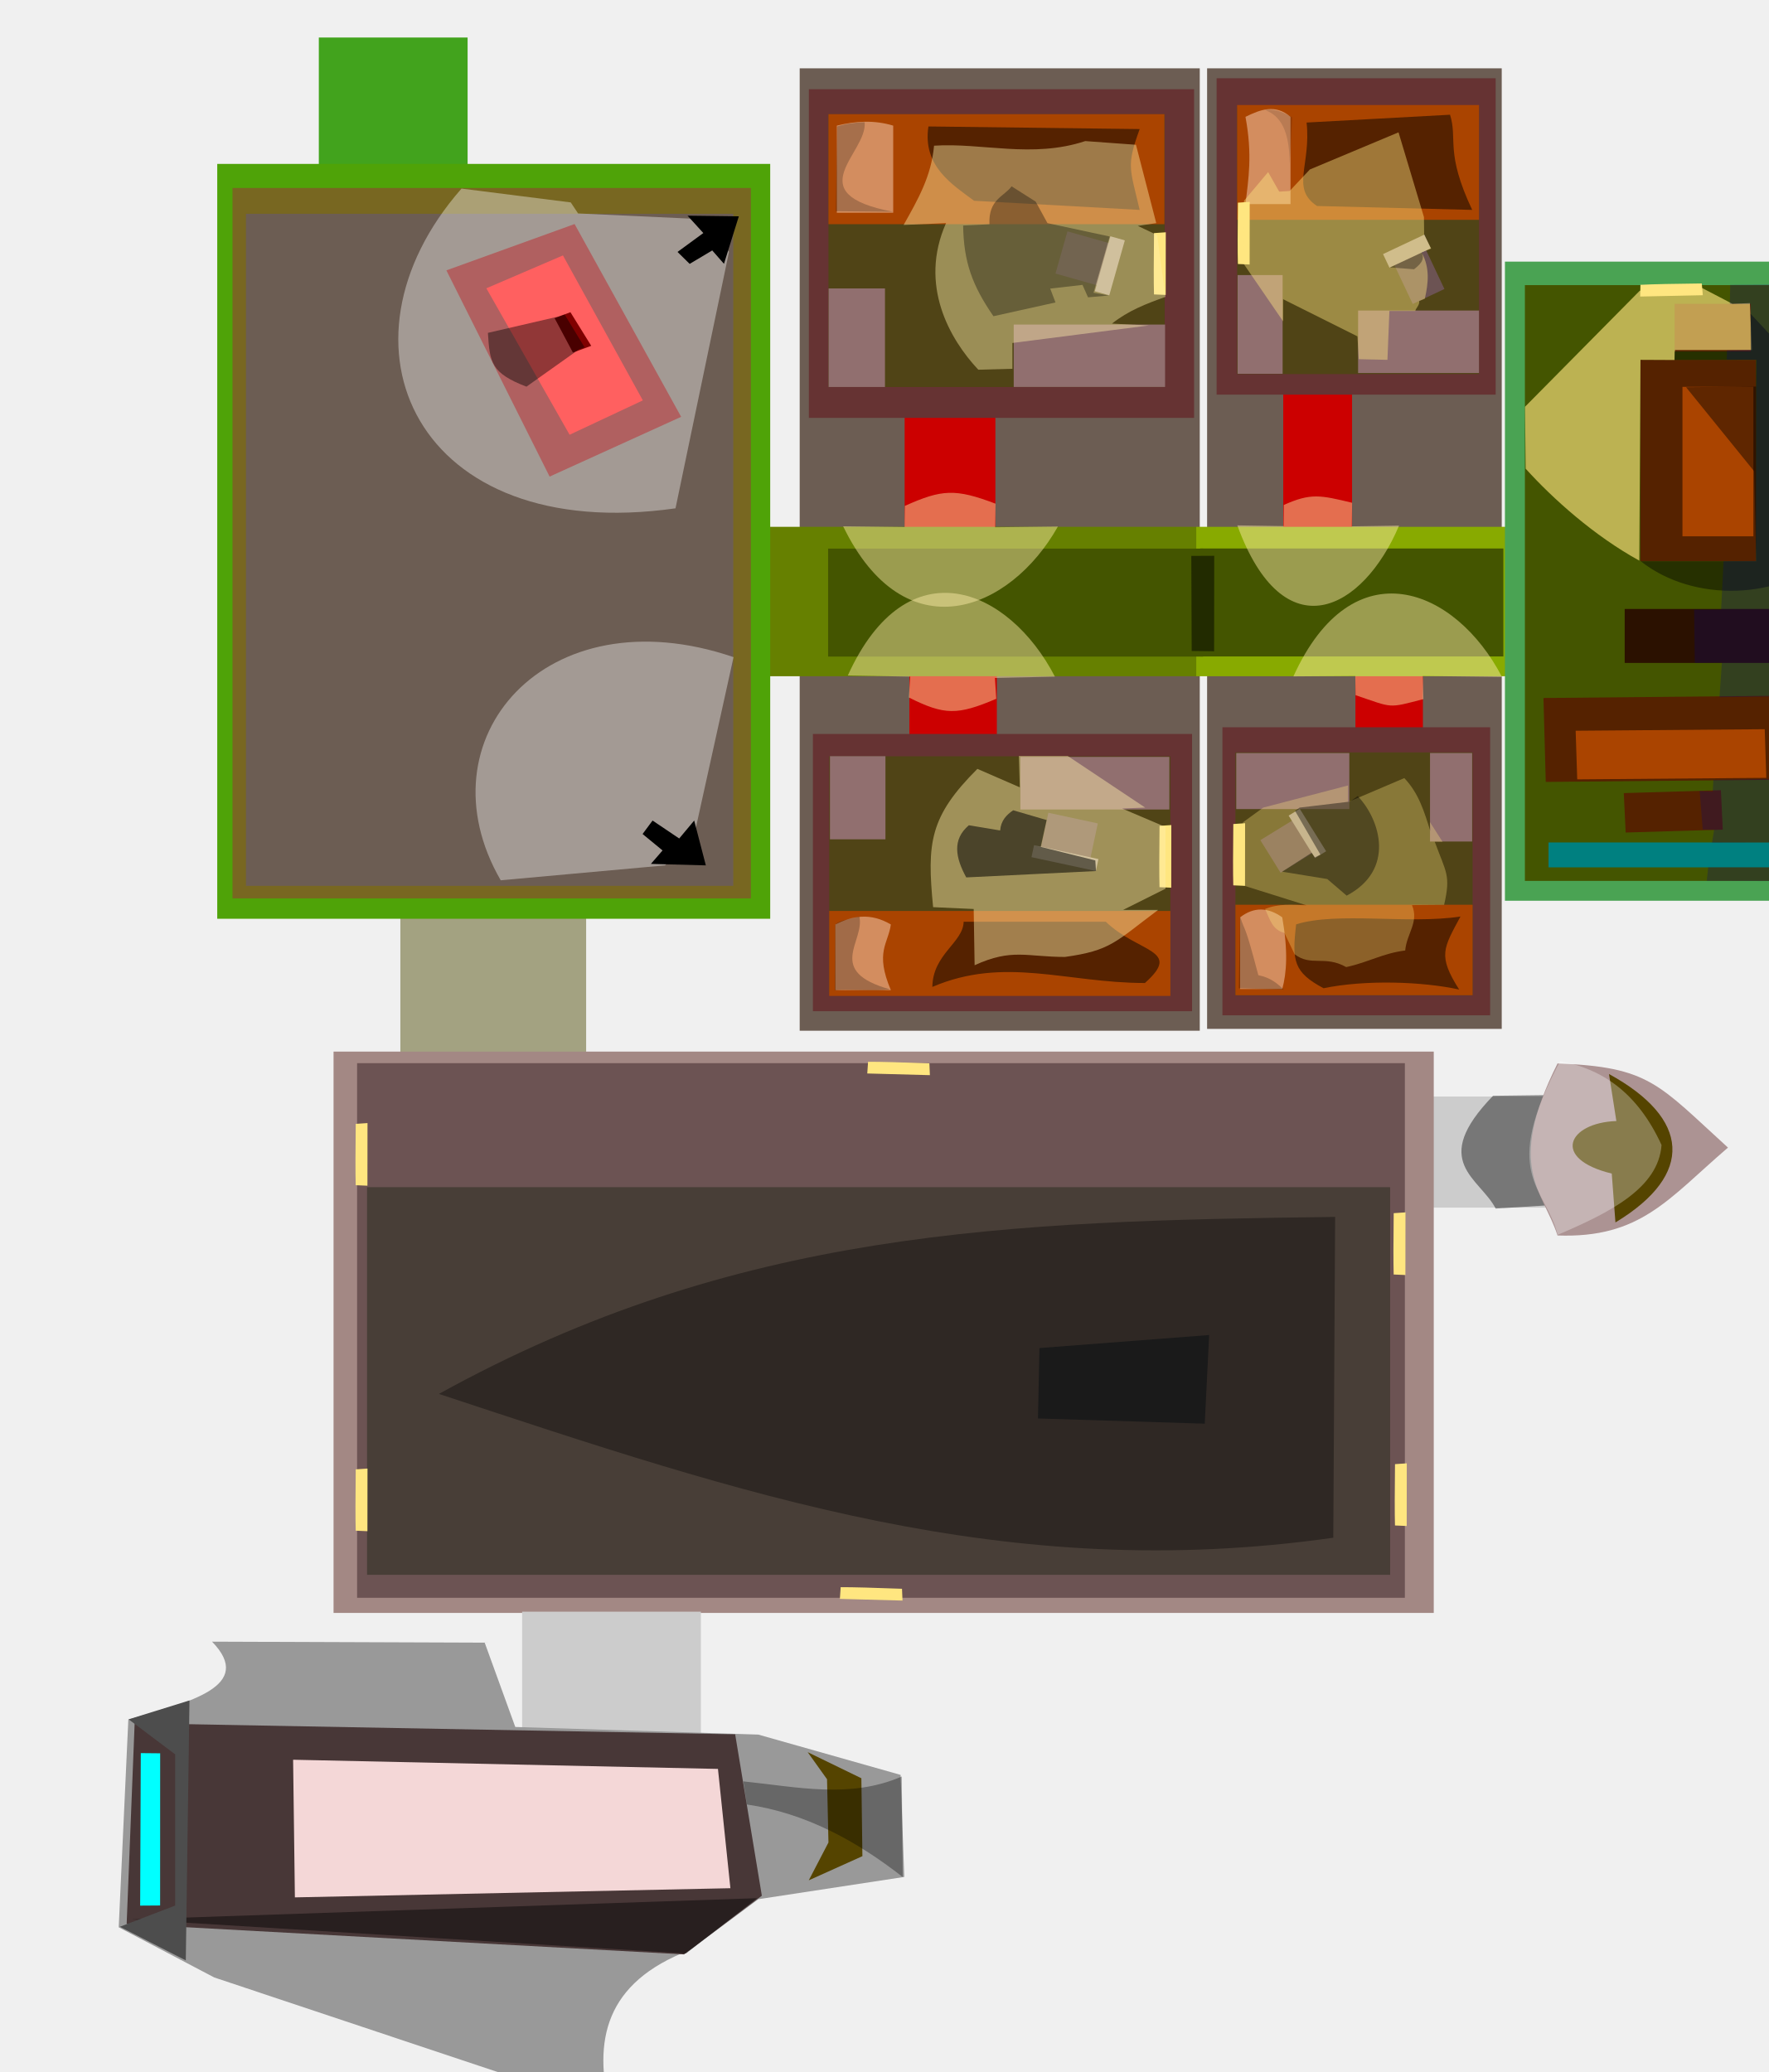
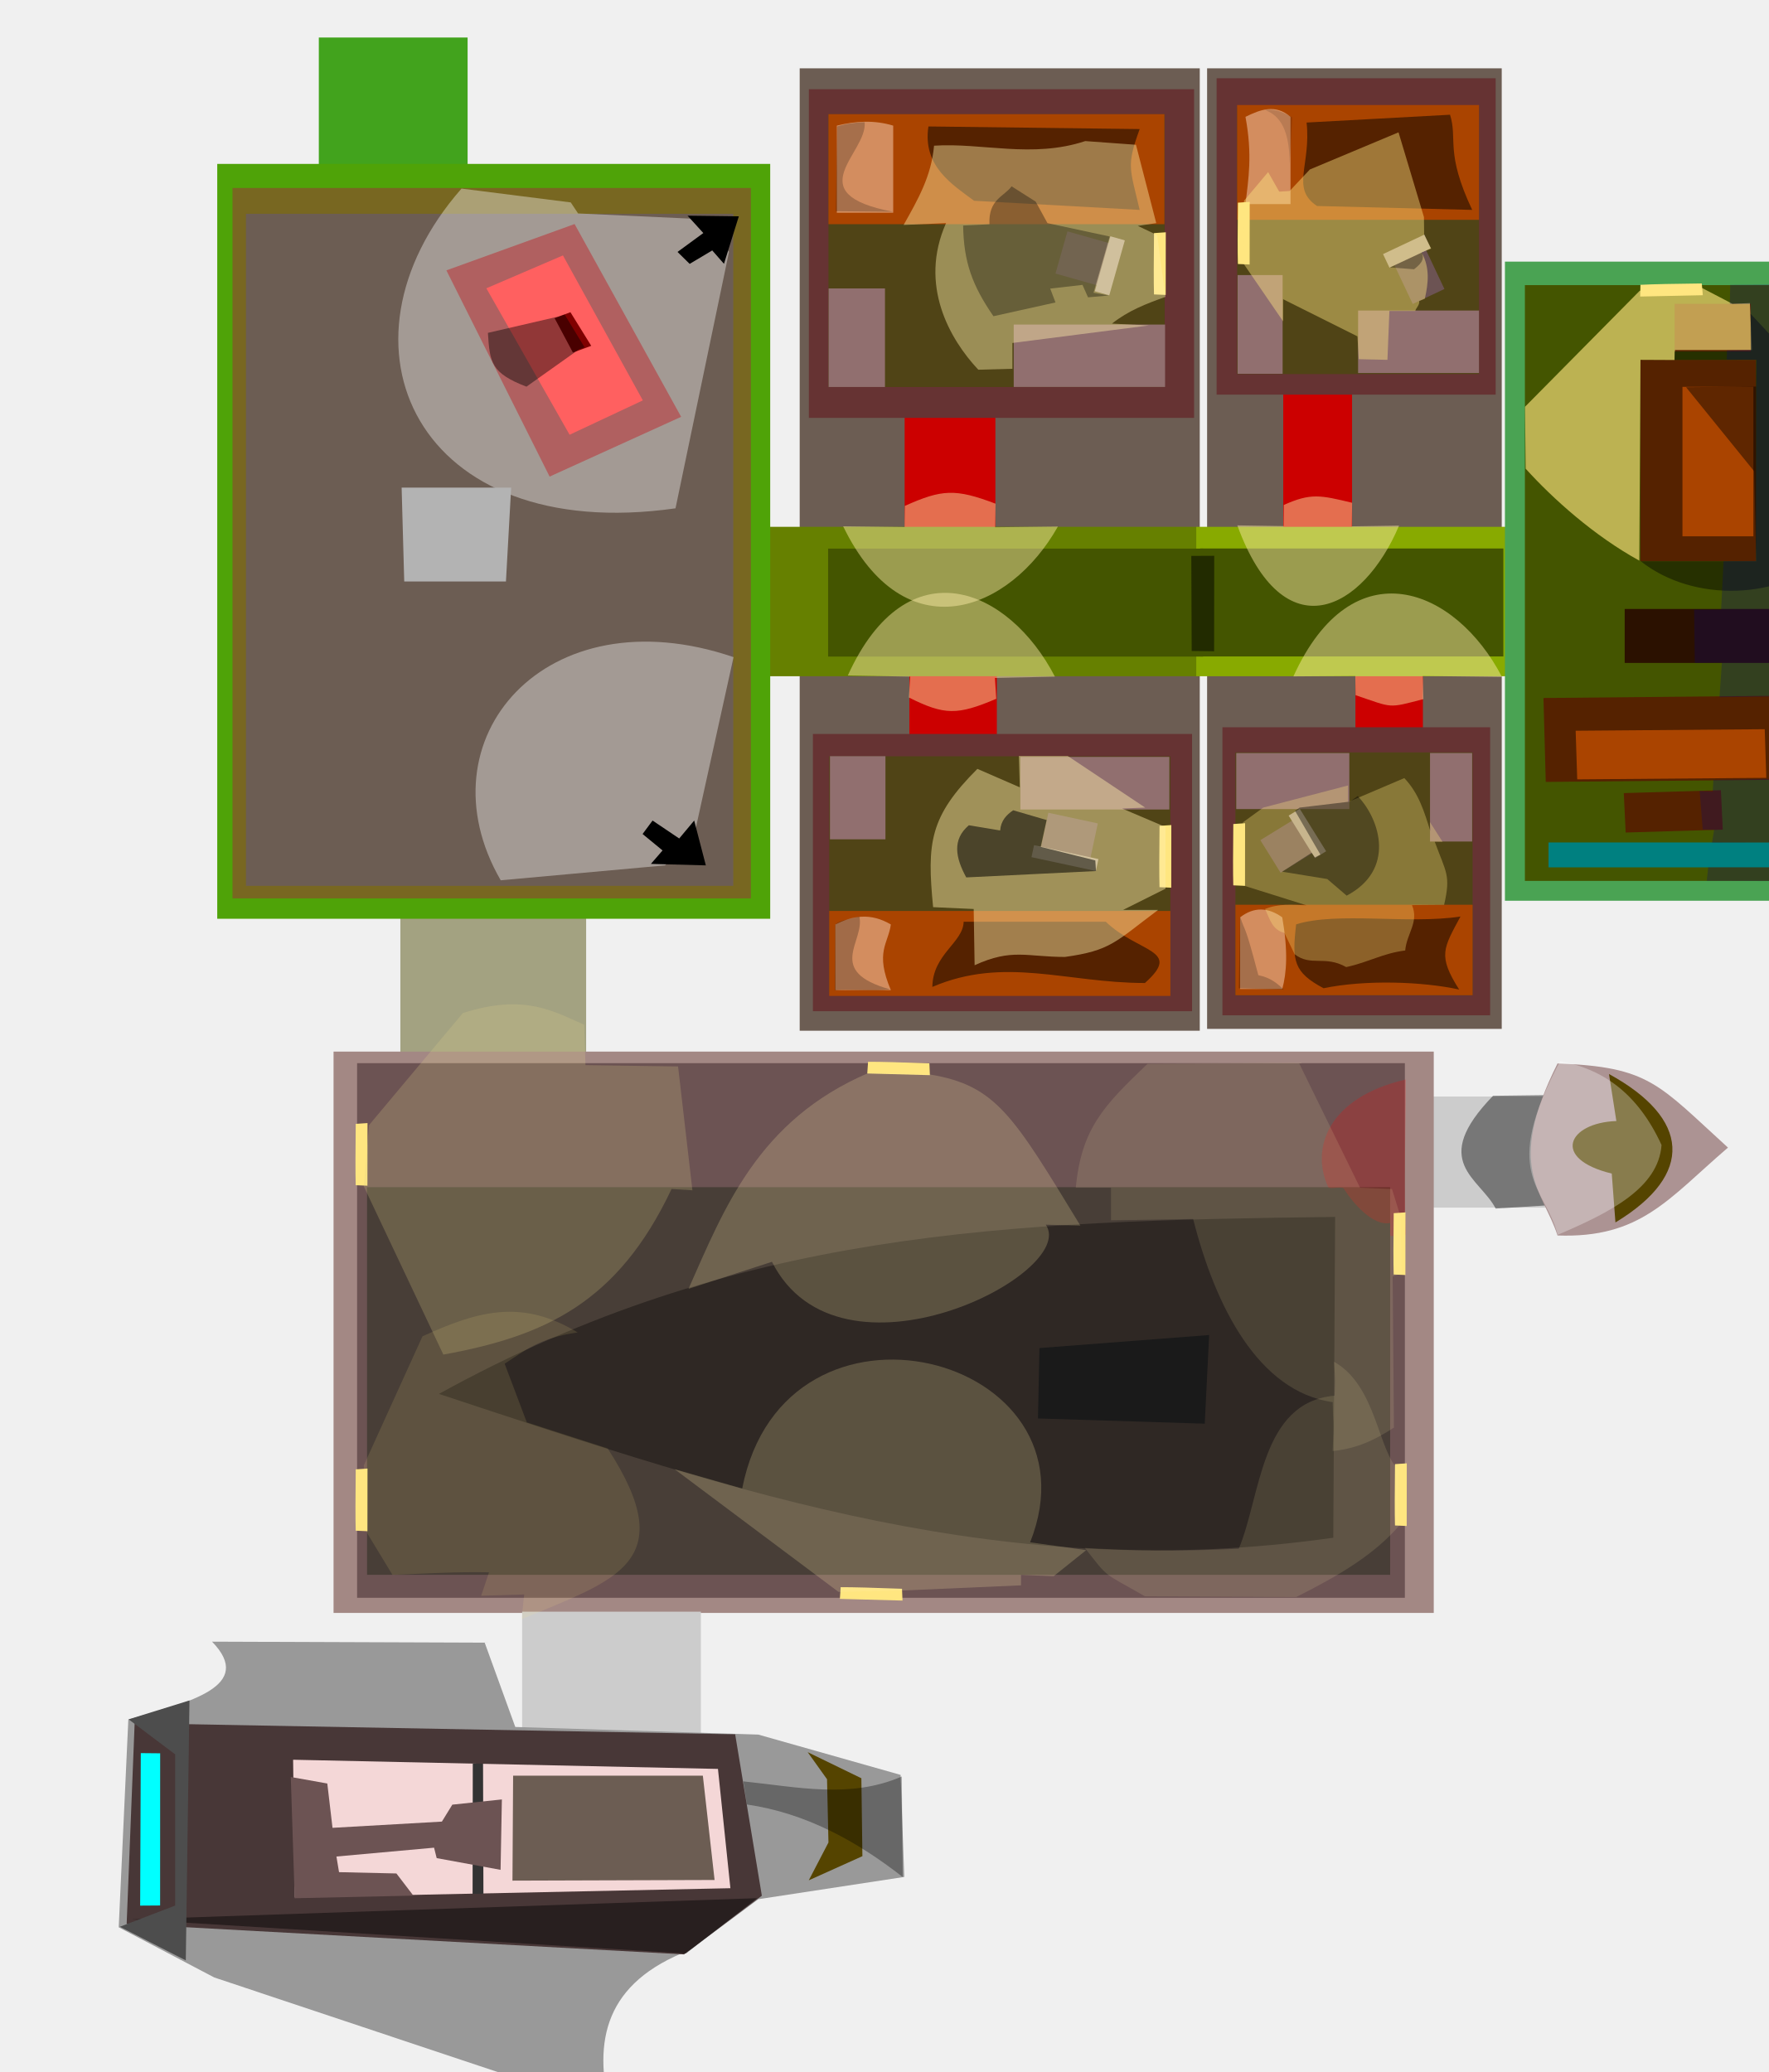
<svg xmlns="http://www.w3.org/2000/svg" height="100%" width="100%" version="1.1" id="svg2985">
  <defs id="defs3038" />
  <path style="fill:#cccccc;stroke:none" d="M 599.166,516.304 670.226,516.304 670.226,468.811 599.166,468.811 599.166,516.304" id="RLS BOHR 2-entry" />
  <path style="opacity:0.417;fill:#000000;stroke:none" d="M 660.235,468.212 661.907,515.312 639.332,516.705 C 632.492,503.48 610.761,496.807 638.218,468.491 z" id="RLS BOHR 2-shadow" />
  <path id="RLS BOHR 2" d="M 665.77,454.673 C 643.423,499.354 659.674,509.203 665.77,528.217 701.343,529.466 713.051,512.594 738.637,490.639 708.723,463.455 705.144,456.12 665.77,454.673" style="fill:#ac9393;stroke:none" />
  <path style="fill:#a3a281;stroke:none" d="M 171.133,450.149 250.547,450.149 250.547,390.518 171.133,390.518 171.133,450.149" id="hangar-entry" />
  <path style="fill:#a38884;stroke:none" d="M 142.58,689.584 612.868,689.584 612.868,449.596 142.58,449.596 142.58,689.584" id="hangar-walls" />
  <path style="fill:#6c5353;stroke:none" d="M 152.642,683.111 600.52,683.111 600.52,454.543 152.642,454.543 152.642,683.111" id="hangar" />
  <path id="hangar-pit" d="M 156.897,507.567 594.227,507.567 594.227,673.302 156.897,673.302 156.897,507.567" style="fill:#483e37;fill-opacity:1;fill-rule:nonzero;stroke:none" />
+   <path style="opacity:0.211;fill:#ff0000;stroke:none" d="M 600.872,461.523 C 567.675,469.233 560.135,490.932 567.707,507.433 568.31,508.748 573.608,506.964 574.398,508.203 578.3,514.324 586.839,524.38 594.234,522.86 594.344,524.359 594.088,526.47 594.272,528.178 594.525,528.926 599.175,527.815 600.872,527.853 600.11,505.381 600.872,483.625 600.872,461.523 z" id="hangar-pod-light" />
  <path style="fill:#6c5d53;fill-opacity:1;fill-rule:nonzero;stroke:none" d="M 515.986,29.211 641.923,29.211 641.923,439.886 515.986,439.886 515.986,29.211" id="dorms 2-shielding" />
  <path id="dorms 1-shielding" d="M 341.834,29.211 512.844,29.211 512.844,440.674 341.834,440.674 341.834,29.211" style="fill:#6c5d53;fill-opacity:1;fill-rule:nonzero;stroke:none" />
  <path style="fill:#cc0000;stroke:none" d="M 579.395,319.126 608.227,319.126 608.227,285.874 579.395,285.874 579.395,319.126" id="pod 4-entry" />
  <path id="pod 2-entry" d="M 388.726,320.754 426.109,320.754 426.109,285.884 388.726,285.884 388.726,320.754" style="fill:#cc0000;stroke:none" />
  <path style="fill:#cc0000;stroke:none" d="M 548.531,226.801 577.949,226.801 577.949,157.89 548.531,157.89 548.531,226.801" id="pod 3-entry" />
  <path style="fill:#88aa00;stroke:none" d="M 511.248,289.114 668.45,289.114 668.45,225.239 511.248,225.239 511.248,289.114" id="dorms 2" />
  <path style="fill:#cccccc;stroke:none" d="M 223.185,743.874 299.602,743.874 299.602,689.058 223.185,689.058 223.185,743.874" id="LSS DAEDALUS-entry" />
  <path style="fill:#999999;stroke:none" d="M 260.762,901.903 C 253.5,872.551 258.474,847.555 294.861,833.739 L 324.143,811.984 386.531,802.463 384.968,758.833 324.143,741.602 220.262,738.346 207.188,702.304 90.642,701.871 C 109.044,720.79 81.3,727.8 54.858,735.146 L 50.748,823.988 91.593,845.443 260.762,901.903" id="LSS DAEDALUS" />
  <path style="fill:#1f13a3;stroke:none" d="M 685.635,373.232 806.754,373.232 806.754,117.93 685.635,117.93 685.635,373.232" id="lounge-window" />
  <path style="fill:#cc0000;stroke:none" d="M 386.691,227.284 425.487,227.284 425.487,164.05 386.691,164.05 386.691,227.284" id="pod 1-entry" />
  <path style="fill:#663333;stroke:none" d="M 347.48,432.323 509.558,432.323 509.558,313.796 347.48,313.796 347.48,432.323" id="path3203" />
  <path style="fill:#663333;stroke:none" d="M 522.54,434.078 636.968,434.078 636.968,310.937 522.54,310.937 522.54,434.078" id="path3205" />
  <path style="fill:#663333;stroke:none" d="M 520.051,168.728 639.34,168.728 639.34,33.453 520.051,33.453 520.051,168.728" id="path3201" />
  <path style="fill:#663333;stroke:none" d="M 345.757,178.659 510.425,178.659 510.425,38.14 345.757,38.14 345.757,178.659" id="path3199" />
  <path style="fill:#4aa353;stroke:none" d="M 643.294,385.1 790.985,385.1 790.985,111.855 643.294,111.855 643.294,385.1" id="lounge-hull" />
  <path style="fill:#668000;stroke:none" d="M 323.391,289.114 511.346,289.114 511.346,225.239 323.391,225.239 323.391,289.114" id="dorms 1" />
  <path style="fill:#42a31d;stroke:none" d="M 136.284,72.083 199.879,72.083 199.879,16.043 136.284,16.043 136.284,72.083" id="elevator-shaft-1" />
  <path style="fill:#4fa308;stroke:none" d="M 92.863,392.805 329.23,392.805 329.23,70.08 92.863,70.08 92.863,392.805" id="main hall 1-walls" />
  <path id="LSS DAEDALUS-windshield" d="M 345.715,803.905 354.129,787.734 353.522,760.693 345.247,749.118 368.196,760.272 368.639,793.585 345.715,803.905" style="fill:#554400;stroke:none" />
  <path id="main hall 1" d="M 99.388,80.374 320.966,80.374 320.966,384.093 99.388,384.093 99.388,80.374" style="fill:#786721;fill-opacity:1;fill-rule:nonzero;stroke:none" />
  <path style="fill:#6c5d53;fill-opacity:1;fill-rule:nonzero;stroke:none" d="M 105.132,91.407 313.443,91.407 313.443,378.73 105.132,378.73 105.132,91.407" id="main hall 1-generators" />
  <path style="opacity:0.376;fill:#ffffff;stroke:none" d="M 296.737,357.13 313.559,280.949 C 233.263,253.557 179.216,316.136 214.034,376.355 L 284.283,369.985 z" id="main hall 1-spotlight2-flash" />
  <path id="LSS DAEDALUS-hull" d="M 292.391,835.583 325.655,810.489 314.25,741.482 57.555,736.744 54.141,822.582" style="fill:#483737;stroke:none" />
  <path id="pod 1" d="M 354.135,48.85 497.849,48.85 497.849,165.468 354.135,165.468 354.135,48.85" style="fill:#504416;fill-opacity:1;fill-rule:nonzero;stroke:none" />
  <path id="pod 3" d="M 528.823,46.072 632.211,46.072 632.211,159.935 528.823,159.935 528.823,46.072" style="fill:#504416;fill-opacity:1;fill-rule:nonzero;stroke:none" />
  <path id="pod 2" d="M 354.447,323.327 500.294,323.327 500.294,424.174 354.447,424.174 354.447,323.327" style="fill:#504416;fill-opacity:1;fill-rule:nonzero;stroke:none" />
  <path id="pod 4" d="M 528.095,321.666 629.477,321.666 629.477,425.533 528.095,425.533 528.095,321.666" style="fill:#504416;fill-opacity:1;fill-rule:nonzero;stroke:none" />
  <path id="lounge" d="M 651.827,121.901 782.052,121.901 782.052,376.619 651.827,376.619 651.827,121.901" style="fill:#445500;fill-opacity:1;fill-rule:nonzero;stroke:none" />
  <path id="lounge-sofa1" d="M 701.222,153.852 750.618,153.852 750.618,239.941 701.222,239.941 701.222,153.852" style="fill:#552200;fill-opacity:1;fill-rule:nonzero;stroke:none" />
  <path id="lounge-cushion1" d="M 719.184,165.389 749.495,165.389 749.495,229.291 719.184,229.291 719.184,165.389" style="fill:#aa4400;fill-opacity:1;fill-rule:nonzero;stroke:none" />
  <path id="lounge-desk" d="M 694.486,260.354 757.354,260.354 757.354,283.43 694.486,283.43 694.486,260.354" style="fill:#2b1100;fill-opacity:1;fill-rule:nonzero;stroke:none" />
  <path id="lounge-side desk1" d="M 715.816,129.889 748.373,129.889 748.373,150.302 715.816,150.302 715.816,129.889" style="fill:#552200;fill-opacity:1;fill-rule:nonzero;stroke:none" />
  <path id="lounge-screen" d="M 661.93,360.182 768.58,360.182 768.58,370.832 661.93,370.832 661.93,360.182" style="fill:#008080;fill-opacity:1;fill-rule:nonzero;stroke:none" />
  <path id="lounge-sofa2" d="M 768.644,297.381 769.624,333.259 660.743,334.3 659.763,298.423 768.644,297.381" style="fill:#552200;fill-opacity:1;fill-rule:nonzero;stroke:none" />
  <path id="lounge-cushion2" d="M 754.342,311.766 755.014,332.554 674.195,333.208 673.524,312.42 754.342,311.766" style="fill:#aa4400;fill-opacity:1;fill-rule:nonzero;stroke:none" />
  <path id="lounge-side desk2" d="M 735.606,337.842 736.412,354.693 694.904,355.933 694.099,339.082 735.606,337.842" style="fill:#552200;fill-opacity:1;fill-rule:nonzero;stroke:none" />
  <path id="pod 2-bed" d="M 354.447,389.464 500.294,389.464 500.294,425.793 354.447,425.793 354.447,389.464" style="fill:#aa4400;fill-opacity:1;fill-rule:nonzero;stroke:none" />
  <path id="pod 1-bed" d="M 354.135,48.809 497.737,48.809 497.737,95.848 354.135,95.848 354.135,48.809" style="fill:#aa4400;fill-opacity:1;fill-rule:nonzero;stroke:none" />
  <path id="pod 3-bed" d="M 528.823,44.904 632.211,44.904 632.211,93.983 528.823,93.983 528.823,44.904" style="fill:#aa4400;fill-opacity:1;fill-rule:nonzero;stroke:none" />
  <path id="pod 4-bed" d="M 528.095,386.811 629.477,386.811 629.477,425.497 528.095,425.497 528.095,386.811" style="fill:#aa4400;fill-opacity:1;fill-rule:nonzero;stroke:none" />
  <path id="pod 1-pillow" d="M 357.705,53.709 C 365.739,51.704 373.773,51.265 381.806,53.709 L 381.806,90.949 357.705,90.949 357.705,53.709" style="fill:#d38d5f;fill-opacity:1;fill-rule:nonzero;stroke:none" />
  <path id="pod 3-pillow" d="M 532.388,49.958 C 538.805,46.79 545.223,44.356 551.64,49.958 L 551.64,87.258 532.388,87.258 C 533.626,76.475 535.439,66.459 532.388,49.958" style="fill:#d38d5f;fill-opacity:1;fill-rule:nonzero;stroke:none" />
  <path id="pod 2-pillow" d="M 357.083,395.246 C 364.373,391.541 372.037,390.085 380.805,395.246 379.689,403.486 373.863,407.016 380.805,423.313 L 357.083,423.313 357.083,395.246" style="fill:#d38d5f;fill-opacity:1;fill-rule:nonzero;stroke:none" />
  <path id="pod 4-pillow" d="M 530.096,392.194 C 536.099,387.568 542.102,387.904 548.104,392.194 550.621,406.609 550.03,415.845 548.104,422.856 L 530.096,422.856 530.096,392.194" style="fill:#d38d5f;fill-opacity:1;fill-rule:nonzero;stroke:none" />
  <path id="pod 1-desk" d="M 433.318,138.759 498.015,138.759 498.015,165.437 433.318,165.437 433.318,138.759" style="fill:#916f6f;fill-opacity:1;fill-rule:nonzero;stroke:none" />
  <path id="pod 3-desk" d="M 580.528,132.765 632.206,132.765 632.206,159.487 580.528,159.487 580.528,132.765" style="fill:#916f6f;fill-opacity:1;fill-rule:nonzero;stroke:none" />
  <path id="pod 2-desk" d="M 436.17,323.592 499.849,323.592 499.849,346.096 436.17,346.096 436.17,323.592" style="fill:#916f6f;fill-opacity:1;fill-rule:nonzero;stroke:none" />
  <path id="pod 4-desk" d="M 528.438,321.948 576.78,321.948 576.78,345.911 528.438,345.911 528.438,321.948" style="fill:#916f6f;fill-opacity:1;fill-rule:nonzero;stroke:none" />
  <path id="pod 1-cushion" d="M 477.599,104.95 472.492,122.988 451.178,116.953 456.285,98.915 477.599,104.95" style="fill:#6c5353;fill-opacity:1;fill-rule:nonzero;stroke:none" />
  <path id="pod 1-back support" d="M 480.818,102.762 474.163,126.266 467.975,124.514 474.63,101.01 480.818,102.762" style="fill:#ac9d93;fill-opacity:1;fill-rule:nonzero;stroke:none" />
  <path id="pod 3-cushion" d="M 594.416,109.881 607.958,103.49 617.428,123.557 603.885,129.947 594.416,109.881" style="fill:#6c5353;fill-opacity:1;fill-rule:nonzero;stroke:none" />
  <path id="pod 3-back support" d="M 591.192,108.632 608.839,100.305 611.588,106.131 593.942,114.458 591.192,108.632" style="fill:#ac9d93;fill-opacity:1;fill-rule:nonzero;stroke:none" />
  <path id="pod 2-cushion" d="M 465.503,369.687 444.374,365.137 448.131,347.489 469.26,352.039 465.503,369.687" style="fill:#6c5353;fill-opacity:1;fill-rule:nonzero;stroke:none" />
  <path id="pod 2-back support" d="M 468.44,372.403 440.908,366.475 441.999,361.351 469.531,367.279 468.44,372.403" style="fill:#ac9d93;fill-opacity:1;fill-rule:nonzero;stroke:none" />
  <path id="pod 4-cushion" d="M 555.115,349.135 563.77,363.076 547.403,373.139 538.749,359.199 555.115,349.135" style="fill:#6c5353;fill-opacity:1;fill-rule:nonzero;stroke:none" />
  <path id="pod 4-back support" d="M 555.587,345.782 566.864,363.946 562.112,366.868 550.835,348.703 555.587,345.782" style="fill:#ac9d93;fill-opacity:1;fill-rule:nonzero;stroke:none" />
  <path id="pod 1-locker" d="M 354.187,123.318 378.288,123.318 378.288,165.457 354.187,165.457 354.187,123.318" style="fill:#916f6f;fill-opacity:1;fill-rule:nonzero;stroke:none" />
  <path id="pod 3-locker" d="M 529.013,117.602 548.264,117.602 548.264,159.81 529.013,159.81 529.013,117.602" style="fill:#916f6f;fill-opacity:1;fill-rule:nonzero;stroke:none" />
  <path id="pod 4-locker" d="M 611.272,321.933 629.28,321.933 629.28,359.783 611.272,359.783 611.272,321.933" style="fill:#916f6f;fill-opacity:1;fill-rule:nonzero;stroke:none" />
  <path id="pod 2-locker" d="M 354.768,323.294 378.49,323.294 378.49,358.839 354.768,358.839 354.768,323.294" style="fill:#916f6f;fill-opacity:1;fill-rule:nonzero;stroke:none" />
  <path id="LSS DAEDALUS-cargo area" d="M 125.291,752.355 126.051,811.202 312.214,807.279 306.895,756.278 125.291,752.355" style="fill:#f4d7d7;stroke:none" />
  <path id="dorms 1-floor" d="M 353.982,234.547 514.273,234.547 514.273,280.708 353.982,280.708 353.982,234.547" style="fill:#445500;fill-opacity:1;fill-rule:nonzero;stroke:none" />
  <path id="dorms 2-floor" d="M 513.029,234.498 642.614,234.498 642.614,280.66 513.029,280.66 513.029,234.498" style="fill:#445500;fill-opacity:1;fill-rule:nonzero;stroke:none" />
  <path style="fill:#00ffff;stroke:none" d="M 60.184,749.526 59.909,814.726 68.441,814.665 68.463,749.605" id="LSS DAEDALUS-glare" />
  <path style="opacity:0.33;fill:#000000;fill-opacity:1;stroke:none" d="M 317.739,761.604 319.248,771.481 C 344.359,775.17 365.936,786.936 385.861,802.479 L 385.467,759.518 C 363.418,769.166 340.493,763.943 317.739,761.604" id="LSS DAEDALUS-shadow2" />
  <path style="opacity:0.44;fill:#000000;stroke:none" d="M 56.362,820.609 293.239,835.192 323.587,811.544 56.362,820.609" id="LSS DAEDALUS-shadow1" />
  <path style="opacity:0.349;fill:#000000;fill-opacity:1;stroke:none" d="M 187.61,595.95 C 314.821,525.691 430.602,522.013 570.712,520.276 L 569.923,657.436 C 429.855,677.339 317.758,638.97 187.61,595.95" id="hangar-shaft" />
  <path style="fill:#552200;stroke:none" d="M 396.865,54.067 C 394.225,71.124 407.305,79.052 416.374,85.839 L 487.163,89.741 C 482.956,71.795 481.403,71.023 487.163,55.182 z" id="pod 1-sheet" />
  <path style="fill:#552200;stroke:none" d="M 558.51,52.395 C 560.485,70.719 551.593,80.509 562.969,88.068 L 629.299,89.741 C 617.612,64.949 623.167,59.598 619.823,49.051 z" id="pod 3-sheet" />
  <path style="fill:#552200;stroke:none" d="M 398.538,421.948 C 398.705,407.906 411.738,402.988 411.915,394.078 L 472.671,394.078 C 486.807,407.613 505.587,405.882 489.393,420.276 455.685,420.236 429.447,408.702 398.538,421.948 z" id="pod 2-sheet" />
  <path style="fill:#552200;stroke:none" d="M 554.051,395.193 C 552.179,410.871 553.004,415.704 565.756,422.506 583.596,418.822 607.832,419.602 623.725,423.063 614.429,408.454 617.077,405.394 624.283,391.849 602.202,395.254 571.518,389.696 554.051,395.193 z" id="pod 4-sheet" />
  <path style="fill:#800000;stroke:none" d="M 190.814,115.59 245.612,95.783 291.158,178.207 234.937,203.764 z" id="main hall 1-carpet1" />
  <path style="fill:#ff0000;stroke:none" d="M 207.894,123.258 240.63,109.201 274.79,171.178 243.477,185.874 z" id="main hall 1-carpet2" />
  <path style="fill:#000000;stroke:none" d="M 278.233,369.346 301.718,369.985 296.737,350.817 290.332,358.484 278.945,350.817 274.675,356.567 283.215,363.596 z" id="main hall 1-lamp2" />
  <path style="fill:#ffe680;stroke:none" d="M 498.326,99.312 493.29,99.654 C 493.152,111.524 493.131,120.683 493.28,125.875 L 498.292,126.091 z" id="pod 1-lamp" />
  <path id="main hall 1-spotlight1-flash" d="M 300.719,93.729 247.106,91.255 243.975,86.543 197.274,80.629 C 138.805,147.273 177.892,233.091 288.752,217.329 L 311.616,107.677 z" style="opacity:0.376;fill:#ffffff;stroke:none" />
  <path id="main hall 1-lamp1" d="M 309.468,112.794 315.815,92.484 293.894,92.208 300.64,99.636 289.609,107.712 294.797,112.818 304.452,107.069 z" style="fill:#000000;stroke:none" />
  <path id="pod 3-lamp" d="M 534.193,86.306 529.157,86.647 C 529.019,98.517 528.998,107.676 529.146,112.869 L 534.158,113.084 z" style="fill:#ffe680;stroke:none" />
  <path style="fill:#ffe680;stroke:none" d="M 500.691,352.743 495.655,353.085 C 495.517,364.955 495.496,374.113 495.645,379.306 L 500.657,379.521 z" id="pod 2-lamp" />
  <path id="pod 4-lamp" d="M 532.222,351.955 527.186,352.296 C 527.048,364.166 527.027,373.325 527.176,378.518 L 532.188,378.733 z" style="fill:#ffe680;stroke:none" />
  <path style="opacity:0.431;fill:#ffeeaa;stroke:none" d="M 494.643,100.519 486.366,96.578 494.249,95.395 485.578,61.894 463.9,60.317 C 441.212,67.832 419.693,60.923 399.262,62.288 398.119,75.285 392.465,85.114 386.255,96.184 L 404.386,95.395 C 392.654,121.829 405.934,145.03 418.18,158.063 L 432.763,157.669 432.763,146.633 491.096,139.145 475.33,138.356 C 482.284,132.806 489.965,129.864 498.19,126.926 z" id="pod 1-spot" />
  <path style="opacity:0.335;fill:#000000;stroke:none;stroke-width:1px;stroke-linecap:butt;stroke-linejoin:miter;stroke-opacity:1" d="M 474.345,101.11 447.741,95.395 442.704,86.195 432.406,79.658 C 429.225,84.054 422.436,85.208 422.954,95.878 L 411.698,96.427 C 411.945,111.9 415.514,121.944 424.65,135.195 L 451.173,129.311 448.923,123.379 462.718,121.803 465.083,127.123 473.951,126.335 467.424,125.165 z" id="pod 1-shadow" />
  <path style="opacity:0.436;fill:#ffe680;stroke:none" d="M 531.755,85.839 542.067,73.576 546.805,81.937 551.264,81.658 559.904,72.461 597.806,56.576 608.676,92.806 608.758,100.401 611.777,106.318 607.648,107.857 C 611.271,114.359 610.578,121.017 609.056,127.703 L 606.666,128.69 C 606.836,130.557 605.23,131.654 604.983,132.939 L 593.905,132.939 593.069,153.841 580.806,153.562 580.248,143.808 548.477,127.922 548.477,137.398 531.476,112.594 z" id="pod 3-spot" />
  <path style="opacity:0.326;fill:#000000;stroke:none" d="M 594.114,114.336 604.446,115.123 C 608.76,111.783 608.46,110.26 607.856,107.955 z" id="pod 3-shadow" />
  <path style="fill:#800000;stroke:none" d="M 243.833,133.481 237.072,136.037 244.9,150.732 252.728,147.857 z" id="main hall 1-box" />
  <path style="opacity:0.431;fill:#000000;stroke:none" d="M 241.342,134.439 238.478,135.385 208.56,142.314 C 209.342,155.056 209.972,159.516 225.034,165.312 L 247.373,149.44 249.882,148.496 z" id="main hall 1-shadow" />
  <path style="opacity:0.454;fill:#ffeeaa;fill-opacity:1;stroke:none" d="M 498.19,353.556 479.666,345.673 489.519,345.279 456.412,323.207 435.522,323.207 435.917,336.608 417.786,328.725 C 397.348,349.167 396.178,360.28 398.868,387.846 L 416.21,388.634 416.604,412.676 C 432.598,405.347 438.851,409.129 455.229,409.129 474.959,406.381 476.787,402.643 495.037,389.028 L 480.06,389.028 498.19,379.963 z" id="pod 2-spot" />
  <path style="opacity:0.532;fill:#000000;stroke:none" d="M 447.379,350.602 433.096,346.421 C 430.193,348.405 427.844,350.865 427.522,355.061 L 414.145,352.831 C 406.895,358.973 408.456,366.768 413.03,375.127 L 468.492,372.408 468.194,367.862 441.945,361.331 444.871,362.028 z" id="pod 2-shadow" />
  <path style="opacity:0.211;fill:#000000;fill-opacity:1;stroke:none" d="M 357.848,54.067 C 360.783,53.088 364.555,52.423 369.59,52.232 371.017,65.351 340.69,82.766 381.709,90.529 L 357.29,90.298 z" id="pod 1-pillowshadow" />
  <path style="opacity:0.128;fill:#000000;stroke:none" d="M 551.264,70.232 C 551.27,52.496 545.211,48.882 540.673,46.961 545.444,46.562 548.393,47.951 552.379,50.166 z" id="pod 3-pillowshadow" />
  <path style="opacity:0.239;fill:#000000;fill-opacity:1;stroke:none" d="M 356.995,395.356 C 358.376,393.787 361.249,393.293 367.323,391.849 369.846,402.441 352.573,415.211 380.493,423.007 374.057,423.823 360.768,422.778 356.831,423.392 z" id="pod 2-pillowshadow" />
  <path style="opacity:0.216;fill:#000000;stroke:none" d="M 530.083,391.849 C 532.471,399.305 531.771,393.635 537.886,416.932 543.179,417.982 546.025,420.5 548.742,423.097 L 529.525,422.506 z" id="pod 4-pillowshadow" />
  <path style="opacity:0.321;fill:#ffe680;stroke:none" d="M 531.298,351.585 539.969,345.279 576.23,335.819 576.23,342.914 600.272,332.666 C 606.474,339.146 608.793,347.012 611.406,355.329 L 611.23,351.469 616.629,359.911 613.279,359.862 C 618.173,373.139 620.207,374.218 617.292,386.85 L 603.565,386.966 C 606.629,394.345 601.316,399.015 600.666,406.37 590.978,407.592 584.978,411.421 575.441,413.465 566.306,408.295 560.362,413.385 553.37,407.947 L 549.034,398.881 C 543.733,397.402 542.981,393.303 540.757,388.634 546.634,386.244 552.313,386.82 558.493,387.057 L 530.904,378.386 z" id="pod 4-spot" />
  <path style="opacity:0.404;fill:#000000;stroke:none" d="M 548.049,372.671 567.362,375.824 575.638,382.919 C 596.409,371.985 590.188,350.689 580.368,340.352 L 577.018,342.717 555.537,345.279 553.567,346.658 564.406,365.38 562.041,366.562 560.661,364.591 z" id="pod 4-shadow" />
  <path style="opacity:0.463;fill:#ffeeaa;stroke:none" d="M 362.403,288.798 C 387.793,232.908 431.208,251.228 450.933,289.288 L 425.293,289.846 425.85,298.764 C 409.246,305.82 403.779,305.844 388.504,298.206 L 389.062,289.288 z" id="dorms 1-spot2" />
  <path id="dorms 1-spot1" d="M 360.403,225.003 C 386.761,279.343 431.76,261.533 452.207,225.106 L 425.39,225.425 425.55,215.346 C 408.319,208.804 402.645,209.2 386.794,216.28 L 386.675,225.315 z" style="opacity:0.463;fill:#ffeeaa;stroke:none" />
  <path id="dorms 2-spot2" d="M 552.87,289.192 C 578.26,233.302 622.307,251.357 642.032,289.418 L 608.17,289 608.449,298.893 C 593.061,302.909 595.613,302.674 579.464,297.221 L 579.332,288.993 z" style="opacity:0.463;fill:#ffeeaa;stroke:none" />
  <path style="opacity:0.463;fill:#ffeeaa;stroke:none" d="M 528.896,224.609 C 548.748,278.949 582.639,261.139 598.038,224.712 L 577.841,225.031 577.962,214.952 C 564.332,211.67 560.327,210.725 548.773,215.886 L 548.684,224.921 z" id="dorms 2-spot1" />
  <path style="fill:#ffe680;stroke:none" d="M 600.782,518.337 595.746,518.679 C 595.608,530.549 595.586,539.707 595.735,544.9 L 600.747,545.115 z" id="hangar-lamp3" />
  <path id="hangar-lamp4" d="M 601.339,625.636 596.303,625.977 C 596.165,637.847 596.144,647.006 596.293,652.199 L 601.305,652.414 z" style="fill:#ffe680;stroke:none" />
  <path style="fill:#ffe680;stroke:none" d="M 157.095,480.156 152.059,480.497 C 151.921,492.367 151.9,501.526 152.049,506.719 L 157.061,506.934 z" id="hangar-lamp1" />
  <path id="path3957" d="M 157.095,627.865 152.059,628.207 C 151.921,640.077 151.9,649.236 152.049,654.428 L 157.061,654.644 z" style="fill:#ffe680;stroke:none" />
  <path style="fill:#ffe680;stroke:none" d="M 397.486,459.674 397.274,454.631 C 385.411,454.189 376.256,453.932 371.061,453.948 L 370.718,458.952 z" id="hangar-lamp2" />
  <path id="hangar-lamp5" d="M 385.781,684.304 385.568,679.261 C 373.706,678.819 364.551,678.562 359.356,678.578 L 359.012,683.583 z" style="fill:#ffe680;stroke:none" />
+   <path style="opacity:0.229;fill:#decd87;fill-opacity:1;stroke:none" d="M 157.743,481.032 197.875,433.096 C 224.228,424.773 236.247,432.24 249.713,438.113 L 250.27,455.392 289.846,455.949 295.977,508.902 287.059,508.344 C 264.068,557.071 232.855,571.254 189.514,579.134 L 155.513,507.23 z" id="hangar-spot1" />
+   <path style="opacity:0.124;fill:#ffe680;stroke:none" d="M 155.513,626.512 180.596,571.33 C 204.433,560.433 222.938,555.265 246.926,569.658 230.251,572.027 223.897,577.837 215.712,583.035 L 225.188,608.118 259.746,619.266 C 291.628,668.297 262.786,675.515 222.958,692.285 L 224.073,681.694 205.679,682.252 209.023,672.219 C 195.26,671.93 181.521,672.749 167.776,673.333 L 156.628,654.939 z" id="hangar-spot6" />
+   <path style="opacity:0.211;fill:#ffeeaa;fill-opacity:1;stroke:none" d="M 358.405,680.58 288.337,628.123 317.254,636.416 C 335.405,543.707 472.088,579.243 440.342,659.399 L 464.31,662.743 450.375,673.891 436.44,673.333 436.44,677.793 385.16,680.022 z" id="hangar-spot5" />
+   <path style="opacity:0.128;fill:#ffeeaa;fill-opacity:1;stroke:none" d="M 598.642,520.05 595.019,508.344 581.363,507.787 555.166,454.277 490.508,454.835 C 472.08,472.481 462.286,482.225 459.851,507.787 L 474.901,507.787 474.901,521.722 510.017,521.165 C 519.495,558.631 537.923,594.945 569.658,599.479 569.841,610.589 570.321,605.118 569.658,620.381 579.919,619.321 587.493,615.759 595.855,610.348 L 595.298,545.69 599.2,544.575 z" id="hangar-spot3" />
  <path style="fill:#ffe680;stroke:none" d="M 727.887,126.215 727.433,121.188 C 715.563,121.317 706.406,121.501 701.218,121.766 L 701.115,126.782 z" id="path3943" />
  <path style="opacity:0.638;fill:#ffe680;stroke:none" d="M 727.679,123.184 740.5,129.873 748.024,129.594 748.86,149.661 715.974,149.661 715.8,153.911 701.238,153.841 700.727,239.692 C 681.478,229.12 663.851,213.313 652.152,200.384 L 651.874,173.907 700.924,124.299 z" id="lounge-spot" />
  <path style="opacity:0.44;fill:#000000;stroke:none" d="M 720.712,165.546 750.602,165.268 750.681,153.809 715.779,153.86 715.77,150.288 748.368,150.242 748.283,134.15 781.969,170.26 781.969,237.287 C 761.1,256.61 723.959,257.764 701.4,239.991 L 750.696,239.992 749.836,201.498 z" id="lounge-shadow" />
  <path style="opacity:0.243;fill:#000080;stroke:none" d="M 739.588,121.779 782.364,121.408 782.364,376.81 729.549,376.588 730.194,370.776 768.609,370.827 768.61,360.104 731.796,360.283 732.713,354.781 727.829,354.642 726.53,338.206 732.121,338.381 732.392,333.438 769.584,332.746 769.177,297.647 735.005,298.073 736.03,283.347 724.445,283.428 724.158,260.617 735.704,260.579 736.731,239.948 750.592,239.808 750.781,153.84 738.081,153.747 738.206,149.795 748.495,149.59 748.243,130.01 739.428,129.959 z" id="lounge-glow" />
+   <path id="hangar-spot2" d="M 371.225,458.736 C 323.897,479.007 309.51,516.862 294.305,551.03 L 329.978,539.468 C 358.809,596.674 461.305,544.477 447.031,523.599 L 461.802,523.978 C 433.245,477.149 425.911,464.156 397.701,459.416 z" style="opacity:0.211;fill:#ffeeaa;fill-opacity:1;stroke:none" />
+   <path id="hangar-spot4" d="M 598.085,652.283 C 587.489,664.513 572.926,673.331 554.051,682.809 L 489.393,682.474 C 470.965,671.875 474.27,675.219 463.753,661.815 483.712,662.902 501.429,663.454 529.525,662.141 539.004,639.635 538.759,599.429 570.494,596.706 570.677,590.032 570.879,591.368 570.215,582.199 588.549,592.457 589.044,620.911 598.085,628.57 597.398,636.504 597.594,644.363 598.085,652.283 z" style="opacity:0.128;fill:#ffeeaa;fill-opacity:1;stroke:none" />
  <path style="fill:#554400;stroke:none" d="M 687.771,459.185 690.924,479.286 C 670.383,480.004 662.769,495.37 688.953,501.751 L 690.53,522.641 C 724.459,502.131 722.389,478.142 687.771,459.185 z" id="RLS BOHR 2-window" />
  <path style="opacity:0.303;fill:#ffffff;stroke:none" d="M 665.834,527.928 C 688.398,518.342 708.891,507.899 710.237,489.533 699.873,466.948 684.66,456.972 666.881,453.667 641.006,502.41 660.363,506.839 665.834,527.928 z" id="RLS BOHR 2-glow" />
  <path style="fill:#1a1a1a;stroke:none" d="M 444.317,576.347 443.687,606.446 514.97,608.676 516.863,570.773 z" id="hangar-hole" />
+   <path style="fill:#b3b3b3;stroke:none" d="M 171.678,208.466 218.499,208.466 216.269,248.598 172.793,248.598 z" id="path3114" />
+   <path style="fill:#333333;stroke:none" d="M 202.097,754.021 202.012,809.681 206.644,809.661 206.479,754.021 z" id="path3885" />
+   <path style="fill:#6c5353;stroke:none" d="M 124.299,759.73 139.906,762.517 142.136,781.468 188.889,778.805 193.349,771.559 214.53,769.329 213.972,799.428 186.66,794.412 185.545,789.953 143.808,793.731 144.923,800.42 169.448,800.977 176.694,810.453 125.971,811.567 z" id="path3115" />
+   <path style="fill:#6c5d53;stroke:none;stroke-width:1px;stroke-linecap:butt;stroke-linejoin:miter;stroke-opacity:1" d="M 219.335,759.172 219.056,804.043 305.453,803.764 300.436,759.172 z" id="path3887" />
  <path style="fill:#4d4d4d;stroke:none;stroke-width:1px;stroke-linecap:butt;stroke-linejoin:miter;stroke-opacity:1" d="M 54.982,735.081 74.886,750.058 74.886,814.697 51.238,823.762 79.419,838.148 80.995,727.001 z" id="path3889" />
  <path style="fill:#222b00;stroke:none;stroke-width:1px;stroke-linecap:butt;stroke-linejoin:miter;stroke-opacity:1;fill-opacity:1" d="M 509.226,237.679 519.03,237.63 518.988,278.439 509.394,278.323 z" id="path3891" />
</svg>
